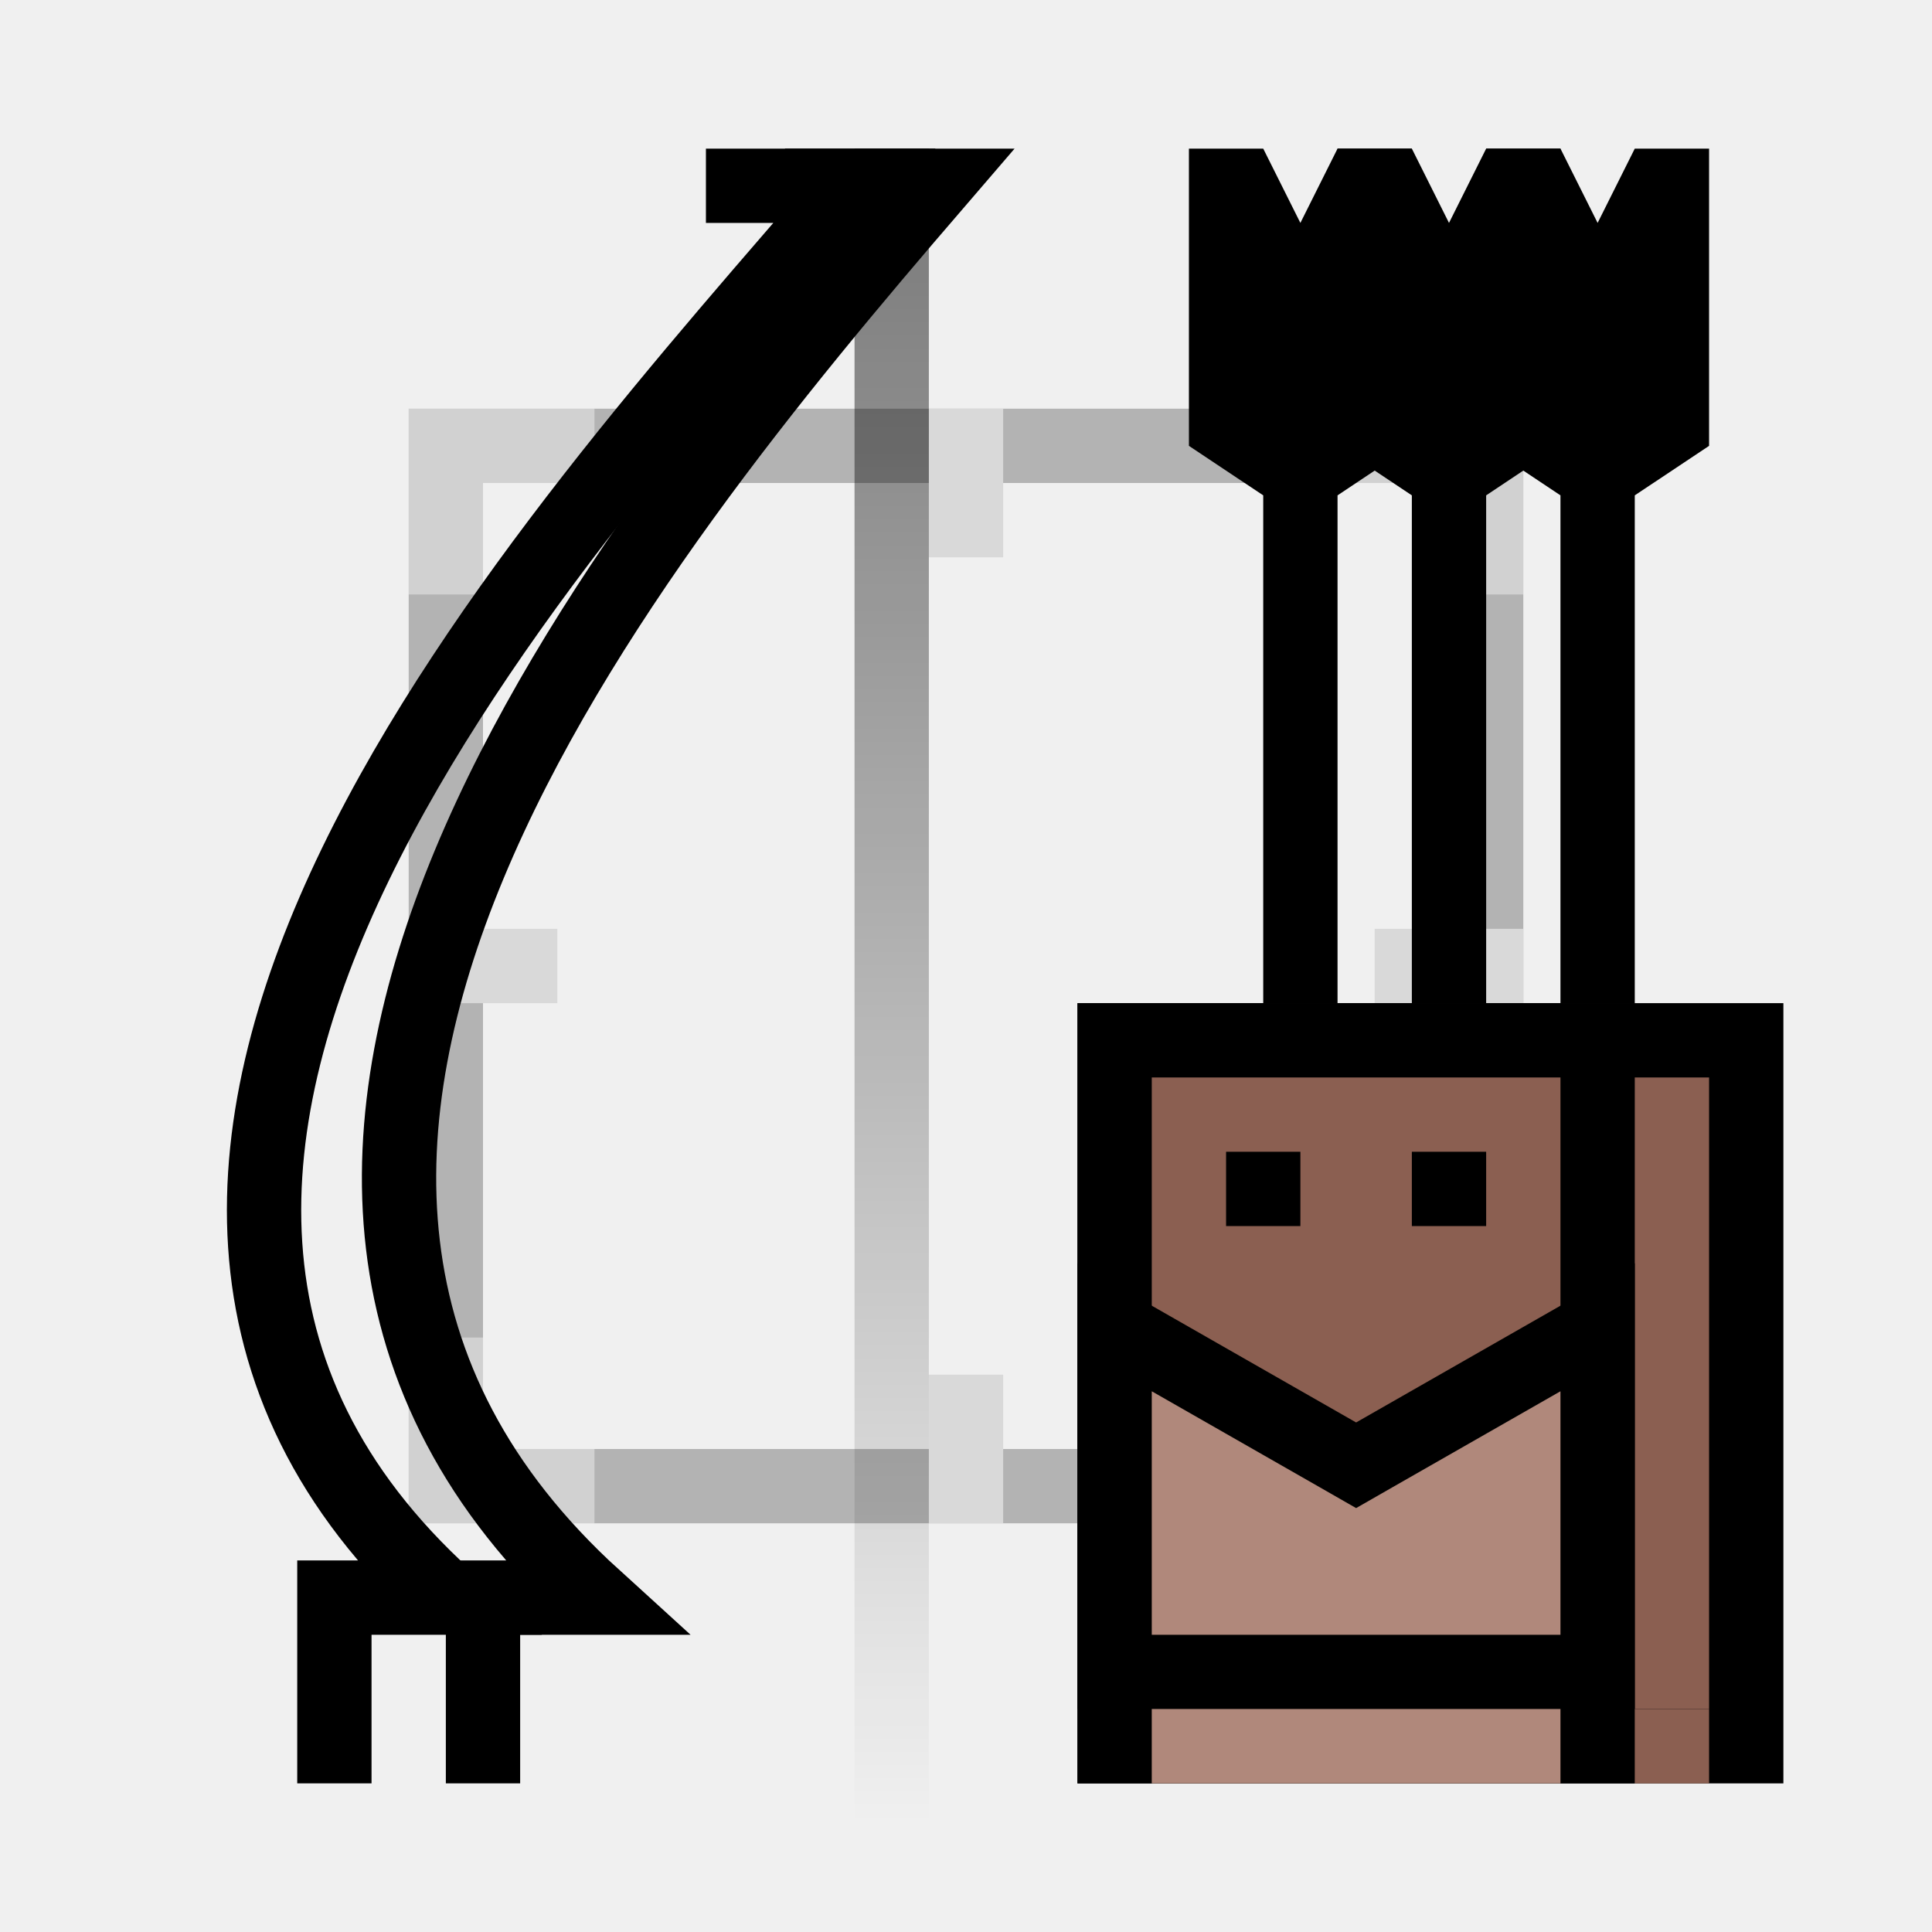
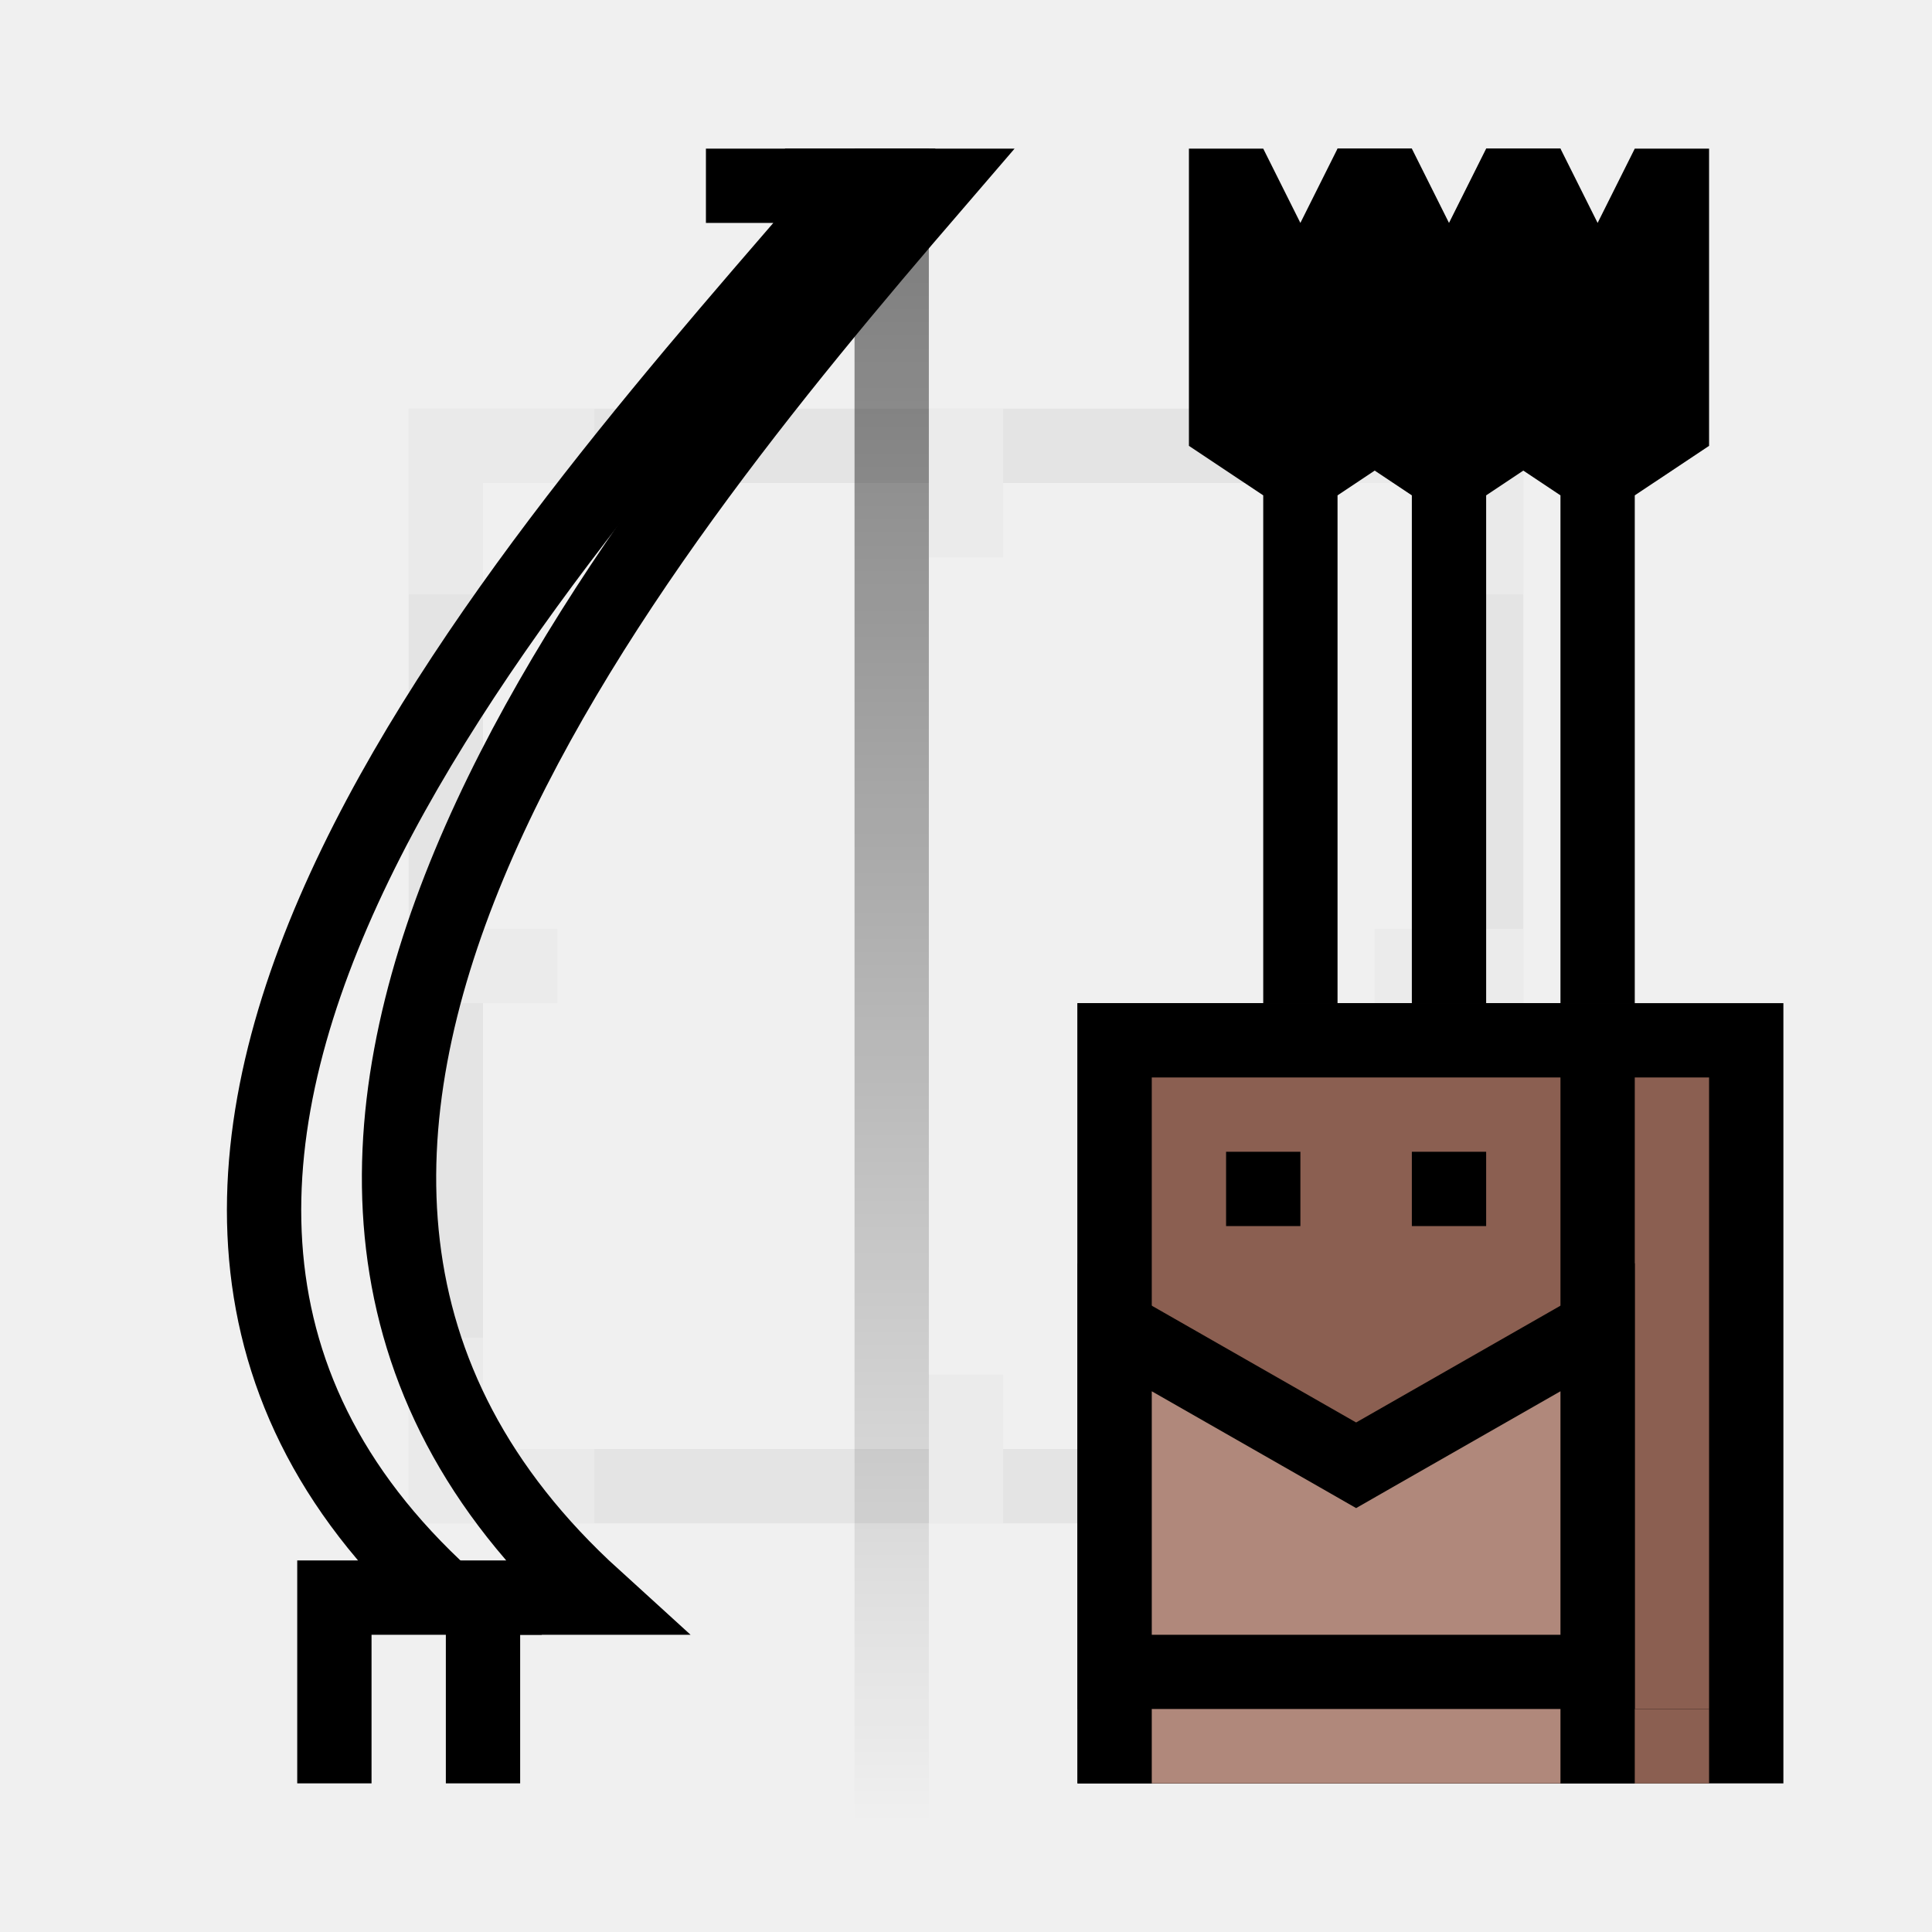
<svg xmlns="http://www.w3.org/2000/svg" width="52" height="52" viewBox="0 0 52 52" fill="none">
-   <path d="M12 12H26H40V26V40H26H12V26V12Z" stroke="#B3B3B3" stroke-width="2" />
-   <path opacity="0.4" d="M12 16V12H16" stroke="white" stroke-width="2" />
-   <path opacity="0.4" d="M40 16V12H36" stroke="white" stroke-width="2" />
-   <path opacity="0.4" d="M12 36V40H16" stroke="white" stroke-width="2" />
-   <path opacity="0.4" d="M40 36V40H36" stroke="white" stroke-width="2" />
-   <rect x="11" y="25" width="4" height="2" fill="#D9D9D9" />
-   <rect x="37" y="25" width="4" height="2" fill="#D9D9D9" />
-   <rect x="27" y="11" width="4" height="2" transform="rotate(90 27 11)" fill="#D9D9D9" />
-   <rect x="27" y="37" width="4" height="2" transform="rotate(90 27 37)" fill="#D9D9D9" />
-   <path d="M21.128 5L25.128 5C16.781 14.701 3.183 31.348 16 43L13 43L13 48" stroke="black" stroke-width="2" />
-   <path d="M19 5L23 5C14.653 14.701 -0.817 31.348 12 43L9 43L9 48" stroke="black" stroke-width="2" />
-   <path opacity="0.5" d="M24 49V4" stroke="url(#paint0_linear_3462_8888)" stroke-width="2" />
+   <g opacity="0.2">
+     <path d="M12 12H26H40V26V40H26H12V26V12Z" stroke="#B3B3B3" stroke-width="2" />
+     <path opacity="0.4" d="M12 16V12H16" stroke="white" stroke-width="2" />
+     <path opacity="0.4" d="M40 16V12H36" stroke="white" stroke-width="2" />
+     <path opacity="0.4" d="M12 36V40H16" stroke="white" stroke-width="2" />
+     <path opacity="0.4" d="M40 36V40H36" stroke="white" stroke-width="2" />
+     <rect x="11" y="25" width="4" height="2" fill="#D9D9D9" />
+     <rect x="37" y="25" width="4" height="2" fill="#D9D9D9" />
+     <rect x="27" y="11" width="4" height="2" transform="rotate(90 27 11)" fill="#D9D9D9" />
+     <rect x="27" y="37" width="4" height="2" transform="rotate(90 27 37)" fill="#D9D9D9" />
+   </g>
+   <path d="M21.128 5L25.128 5C16.78 14.701 3.183 31.348 16 43L13 43L13 48" stroke="black" stroke-width="2" />
+   <path d="M19 5L23 5C14.653 14.701 -0.816 31.348 12 43L9 43L9 48" stroke="black" stroke-width="2" />
+   <path opacity="0.5" d="M24 49V4" stroke="url(#paint0_linear_63_12612)" stroke-width="2" />
  <rect x="30" y="28" width="17" height="19" fill="#8B5F51" stroke="black" stroke-width="2" />
  <rect x="30" y="28" width="13" height="19" fill="#8B5F51" stroke="black" stroke-width="2" />
  <path d="M36.996 39.154L43 35.723V45H30V35.723L36.004 39.154L36.5 39.438L36.996 39.154Z" fill="#B0887B" stroke="black" stroke-width="2" />
  <rect x="33" y="31" width="2" height="2" fill="black" />
  <rect x="38" y="31" width="2" height="2" fill="black" />
  <rect x="31" y="46" width="11" height="2" fill="#B0887B" />
  <rect x="44" y="46" width="2" height="2" fill="#8B5F51" />
  <path fill-rule="evenodd" clip-rule="evenodd" d="M44 13.333L46 12V4H44L43 6L42 4H40V12L42 13.333V27H44V13.333Z" fill="black" />
  <path fill-rule="evenodd" clip-rule="evenodd" d="M40 13.333L42 12V4H40L39 6L38 4H36V12L38 13.333V27H40V13.333Z" fill="black" />
  <path fill-rule="evenodd" clip-rule="evenodd" d="M36 13.333L38 12V4H36L35 6L34 4H32V12L34 13.333V27H36V13.333Z" fill="black" />
  <defs>
-     <linearGradient id="paint0_linear_3462_8888" x1="24.5" y1="4" x2="24.5" y2="49" gradientUnits="userSpaceOnUse">
+     <linearGradient id="paint0_linear_63_12612" x1="24.5" y1="4" x2="24.5" y2="49" gradientUnits="userSpaceOnUse">
      <stop />
      <stop offset="1" stop-opacity="0" />
    </linearGradient>
  </defs>
</svg>
